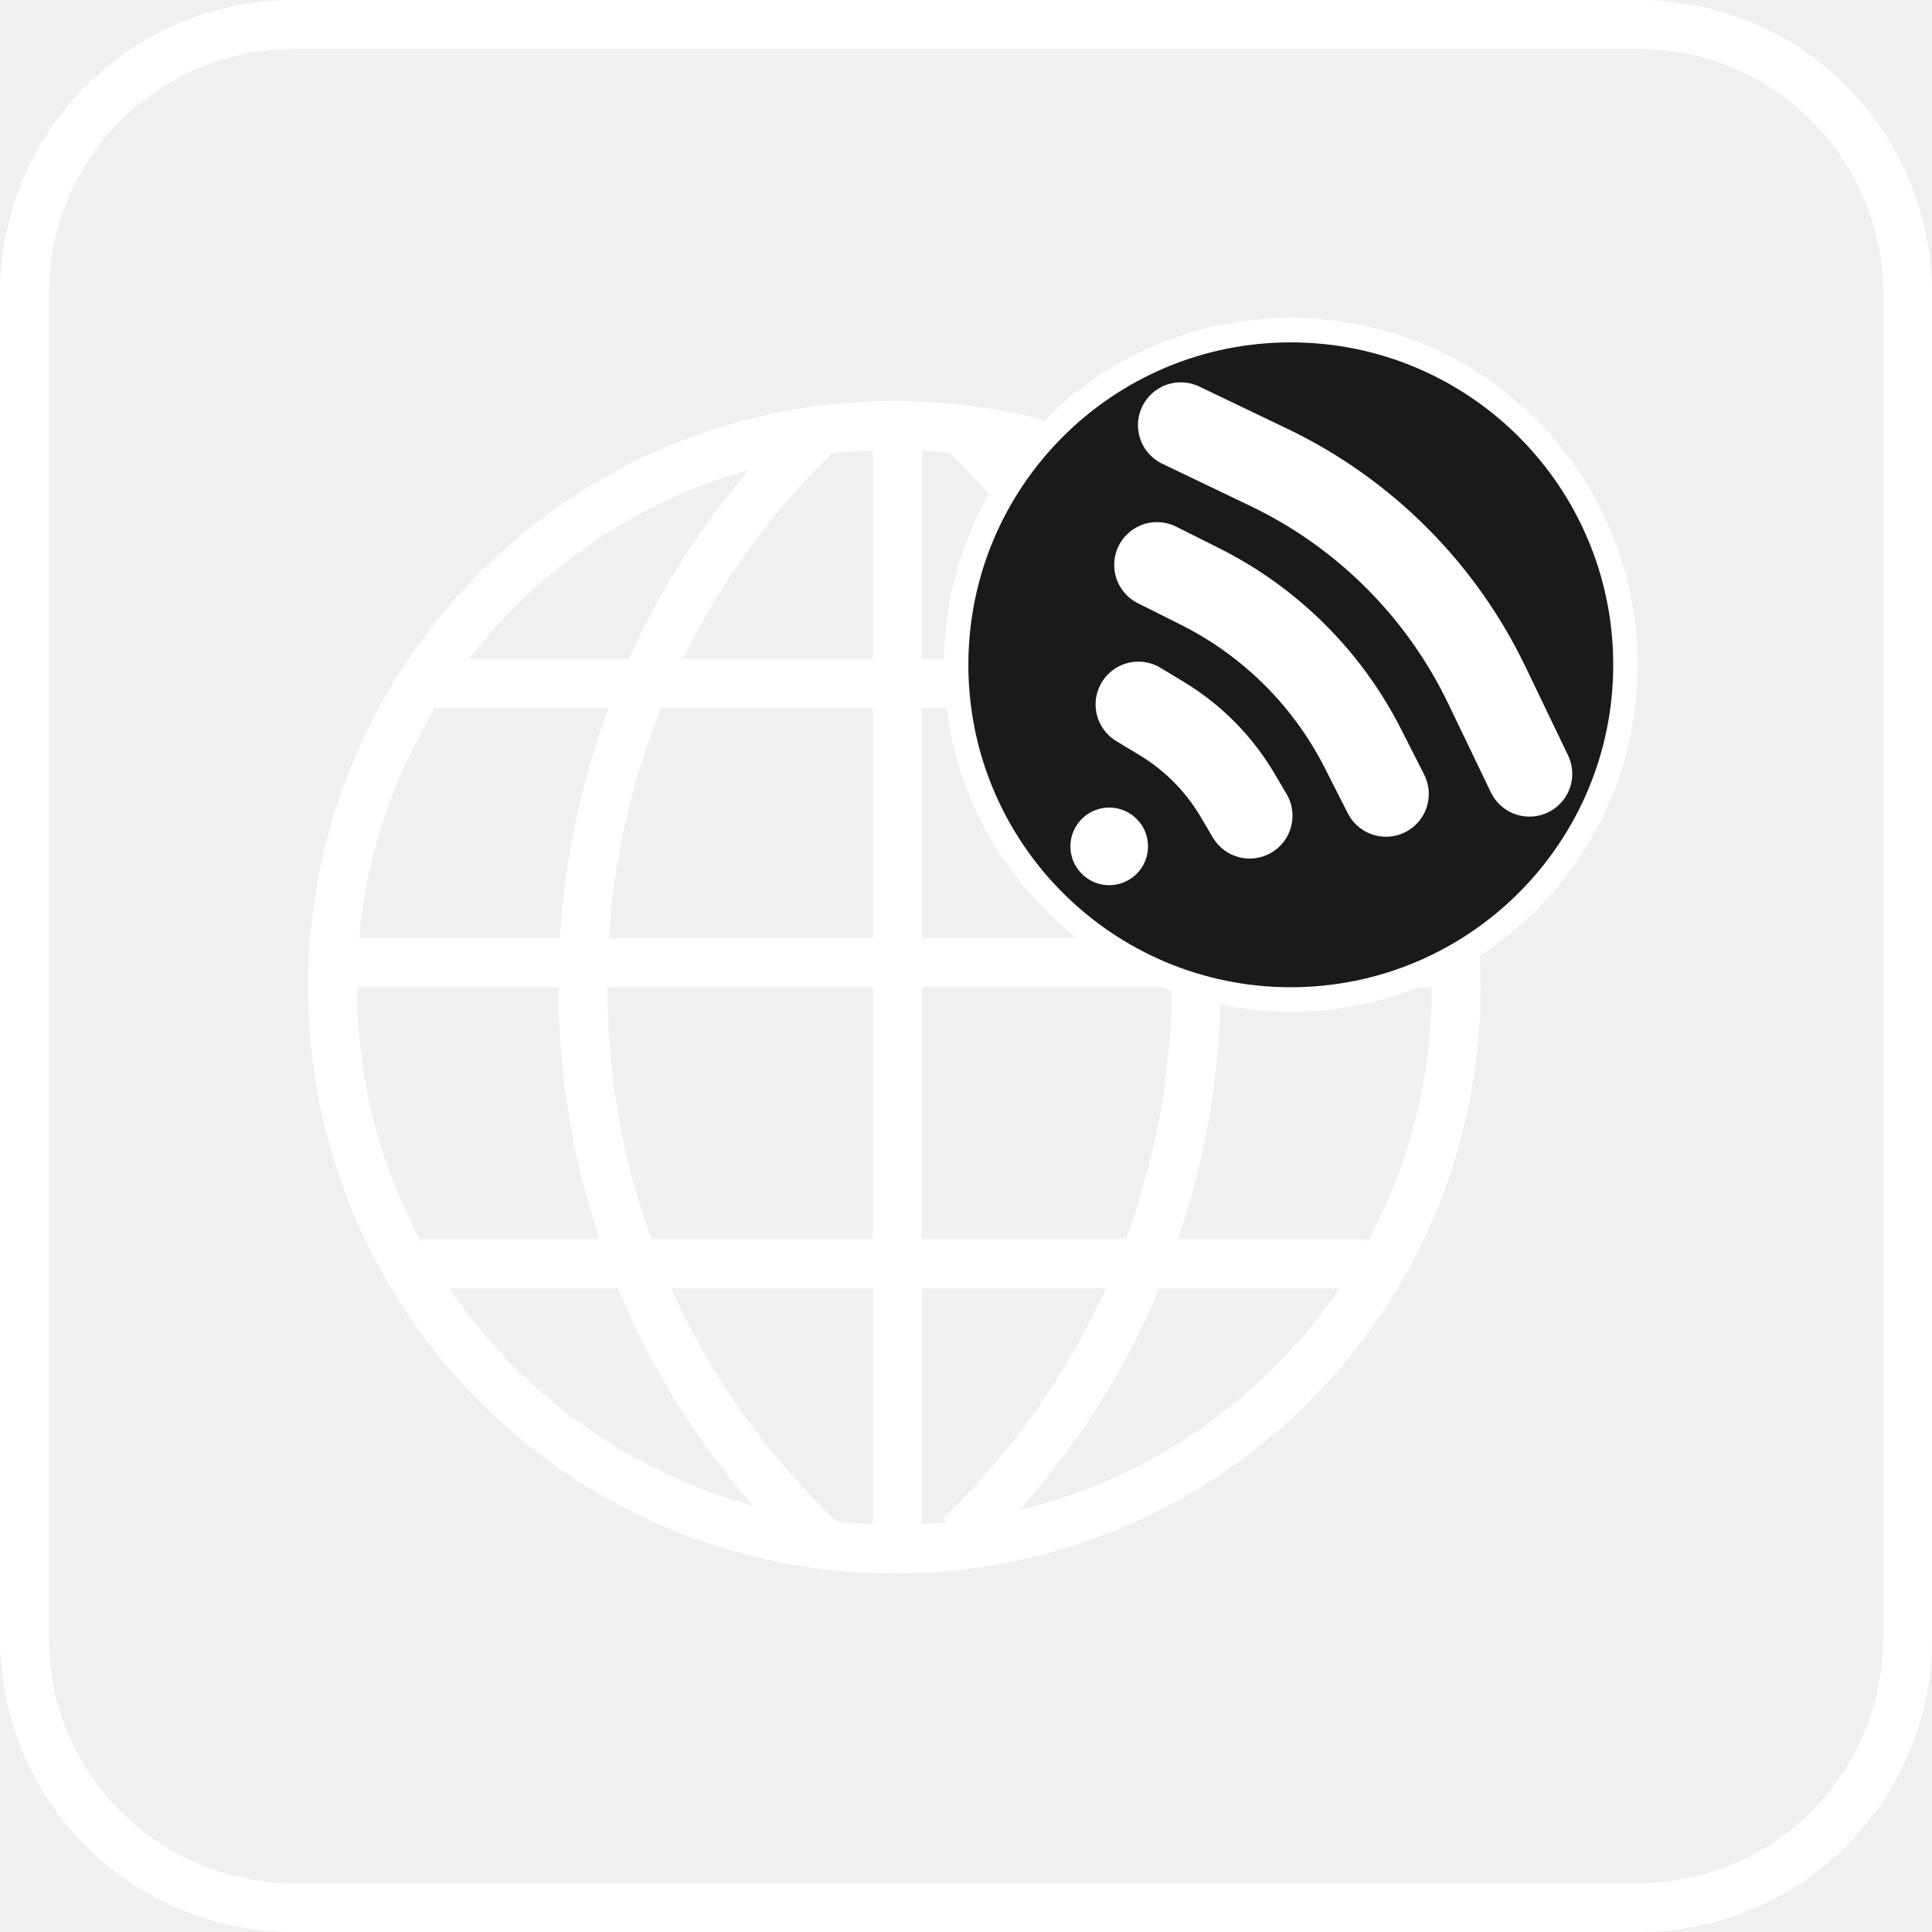
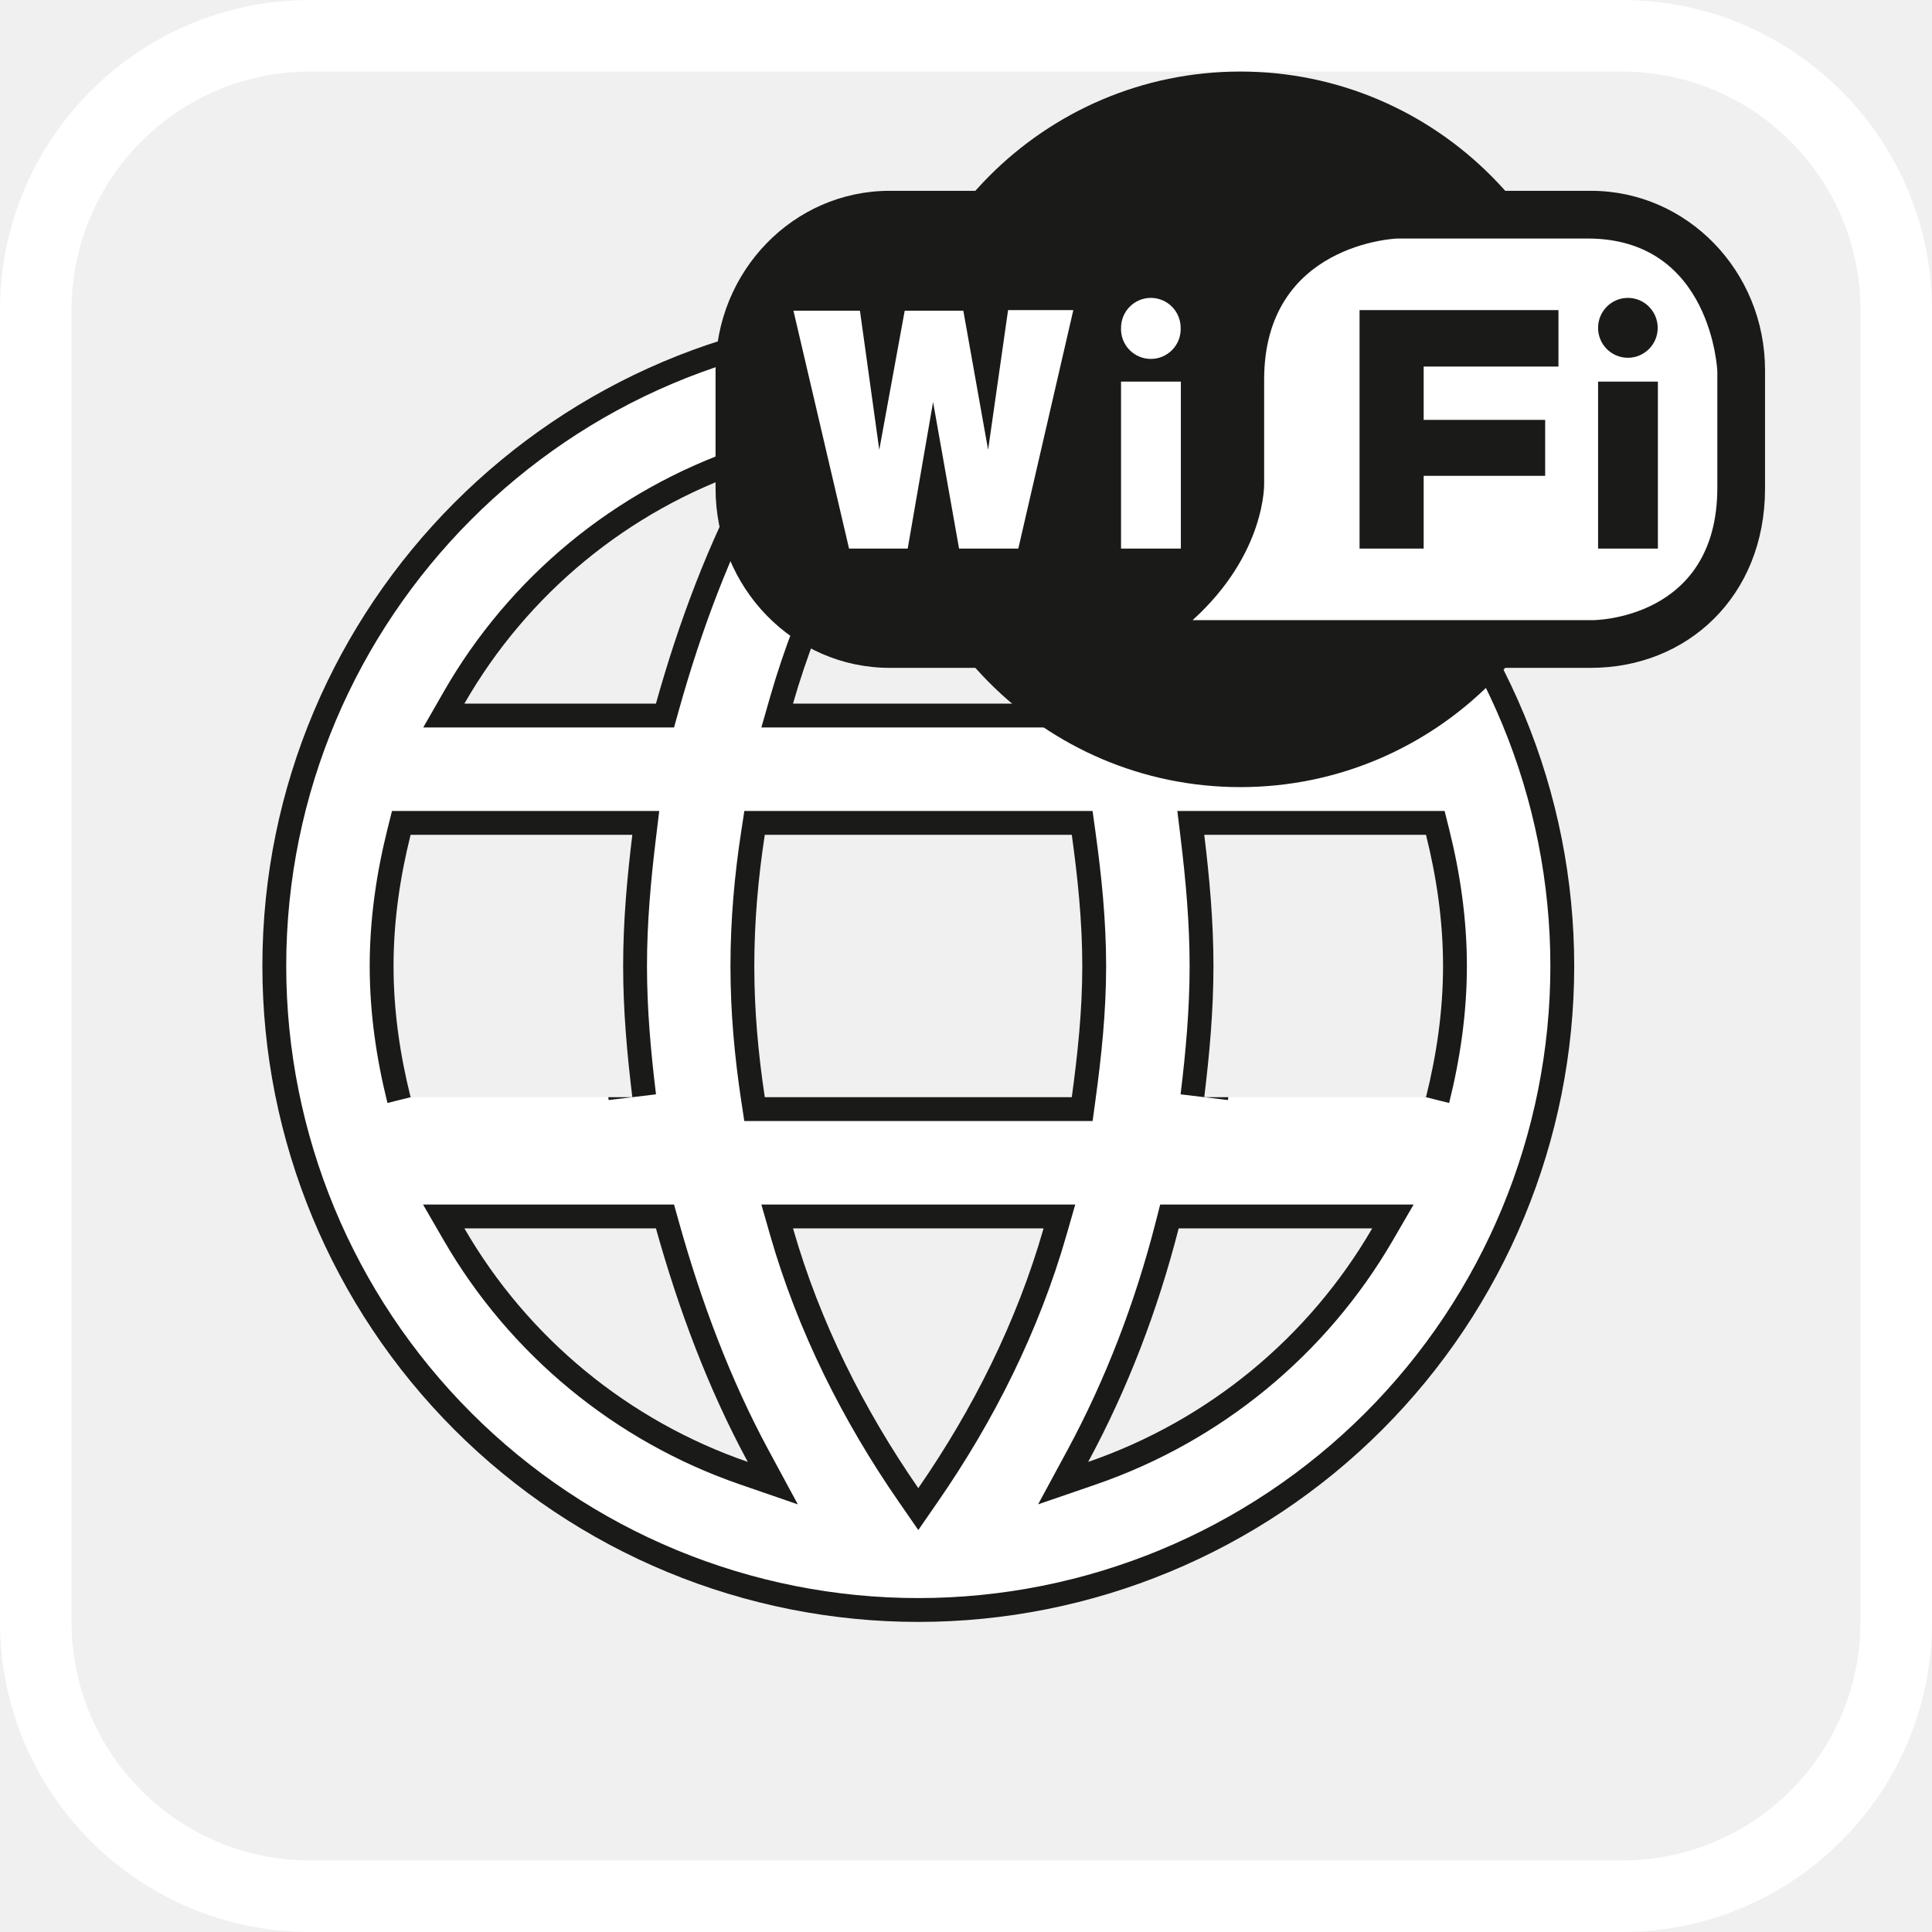
- <svg xmlns="http://www.w3.org/2000/svg" width="79" height="79" viewBox="0 0 79 79" fill="none">
-   <circle cx="36.571" cy="40.367" r="22.973" stroke="white" stroke-width="2" />
-   <path d="M33.445 17.696V17.696C20.625 30.05 20.599 50.74 33.547 62.959V62.959" stroke="white" stroke-width="2" />
-   <path d="M39.258 62.806V62.806C52.106 50.481 52.178 29.791 39.258 17.542V17.542" stroke="white" stroke-width="2" />
-   <line x1="36.692" y1="17.516" x2="36.692" y2="63.219" stroke="white" stroke-width="2" />
-   <line x1="13.719" y1="39.367" x2="59.422" y2="39.367" stroke="white" stroke-width="2" />
-   <line x1="17.235" y1="27.941" x2="55.906" y2="27.941" stroke="white" stroke-width="2" />
-   <line x1="17.235" y1="51.672" x2="55.906" y2="51.672" stroke="white" stroke-width="2" />
-   <circle cx="52.781" cy="27.184" r="13.684" fill="#1A1A19" stroke="white" />
-   <circle cx="45.356" cy="34.608" r="1.587" transform="rotate(46.5069 45.3557 34.6085)" fill="white" />
-   <path d="M46.549 28.805L47.512 29.387C48.786 30.159 49.85 31.234 50.606 32.518L51.1 33.356" stroke="white" stroke-width="3.5" stroke-linecap="round" />
-   <path d="M47.31 23.1L49.075 23.985C51.942 25.422 54.273 27.74 55.726 30.599L56.673 32.464" stroke="white" stroke-width="3.5" stroke-linecap="round" />
-   <path d="M48.282 17.384L51.883 19.11C55.78 20.978 58.924 24.119 60.796 28.014L62.54 31.642" stroke="white" stroke-width="3.5" stroke-linecap="round" />
-   <rect x="1" y="1" width="77" height="77" rx="11" stroke="white" stroke-width="2" />
+ <svg xmlns="http://www.w3.org/2000/svg" width="81" height="81" viewBox="0 0 81 81" fill="none">
+   <mask id="path-1-inside-1_77_25" fill="white">
+     <path d="M50.49 46C50.71 44.185 50.875 42.37 50.875 40.5C50.875 38.63 50.71 36.815 50.49 35H59.785C60.225 36.76 60.5 38.603 60.5 40.5C60.5 42.398 60.225 44.24 59.785 46M45.623 61.29C47.273 58.238 48.538 54.938 49.417 51.5H57.53C54.866 56.088 50.639 59.563 45.623 61.29ZM44.935 46H32.065C31.79 44.185 31.625 42.37 31.625 40.5C31.625 38.63 31.79 36.788 32.065 35H44.935C45.182 36.788 45.375 38.63 45.375 40.5C45.375 42.37 45.182 44.185 44.935 46ZM38.5 62.39C36.218 59.09 34.375 55.433 33.248 51.5H43.752C42.625 55.433 40.782 59.09 38.5 62.39ZM27.5 29.5H19.47C22.107 24.9 26.331 21.419 31.35 19.71C29.7 22.763 28.462 26.063 27.5 29.5ZM19.47 51.5H27.5C28.462 54.938 29.7 58.238 31.35 61.29C26.341 59.562 22.123 56.086 19.47 51.5ZM17.215 46C16.775 44.24 16.5 42.398 16.5 40.5C16.5 38.603 16.775 36.76 17.215 35H26.51C26.29 36.815 26.125 38.63 26.125 40.5C26.125 42.37 26.29 44.185 26.51 46M38.5 18.583C40.782 21.883 42.625 25.568 43.752 29.5H33.248C34.375 25.568 36.218 21.883 38.5 18.583ZM57.53 29.5H49.417C48.557 26.094 47.282 22.806 45.623 19.71C50.682 21.443 54.89 24.935 57.53 29.5ZM38.5 13C23.293 13 11 25.375 11 40.5C11 47.794 13.897 54.788 19.055 59.946C21.608 62.499 24.64 64.525 27.976 65.907C31.313 67.289 34.889 68 38.5 68C45.794 68 52.788 65.103 57.945 59.946C63.103 54.788 66 47.794 66 40.5C66 36.889 65.289 33.313 63.907 29.976C62.525 26.64 60.499 23.608 57.945 21.055C55.392 18.501 52.36 16.475 49.024 15.093C45.687 13.711 42.111 13 38.5 13Z" />
+   </mask>
+   <path d="M50.49 46C50.71 44.185 50.875 42.37 50.875 40.5C50.875 38.63 50.71 36.815 50.49 35H59.785C60.225 36.76 60.5 38.603 60.5 40.5C60.5 42.398 60.225 44.24 59.785 46M45.623 61.29C47.273 58.238 48.538 54.938 49.417 51.5H57.53C54.866 56.088 50.639 59.563 45.623 61.29ZM44.935 46H32.065C31.79 44.185 31.625 42.37 31.625 40.5C31.625 38.63 31.79 36.788 32.065 35H44.935C45.182 36.788 45.375 38.63 45.375 40.5C45.375 42.37 45.182 44.185 44.935 46ZM38.5 62.39C36.218 59.09 34.375 55.433 33.248 51.5H43.752C42.625 55.433 40.782 59.09 38.5 62.39ZM27.5 29.5H19.47C22.107 24.9 26.331 21.419 31.35 19.71C29.7 22.763 28.462 26.063 27.5 29.5ZM19.47 51.5H27.5C28.462 54.938 29.7 58.238 31.35 61.29C26.341 59.562 22.123 56.086 19.47 51.5ZM17.215 46C16.775 44.24 16.5 42.398 16.5 40.5C16.5 38.603 16.775 36.76 17.215 35H26.51C26.29 36.815 26.125 38.63 26.125 40.5C26.125 42.37 26.29 44.185 26.51 46M38.5 18.583C40.782 21.883 42.625 25.568 43.752 29.5H33.248C34.375 25.568 36.218 21.883 38.5 18.583ZM57.53 29.5H49.417C48.557 26.094 47.282 22.806 45.623 19.71C50.682 21.443 54.89 24.935 57.53 29.5ZM38.5 13C23.293 13 11 25.375 11 40.5C11 47.794 13.897 54.788 19.055 59.946C21.608 62.499 24.64 64.525 27.976 65.907C31.313 67.289 34.889 68 38.5 68C45.794 68 52.788 65.103 57.945 59.946C63.103 54.788 66 47.794 66 40.5C66 36.889 65.289 33.313 63.907 29.976C62.525 26.64 60.499 23.608 57.945 21.055C55.392 18.501 52.36 16.475 49.024 15.093C45.687 13.711 42.111 13 38.5 13Z" fill="white" />
+   <path d="M50.49 35V34H49.361L49.497 35.12L50.49 35ZM59.785 35L60.755 34.758L60.566 34H59.785V35ZM45.623 61.29L44.743 60.815L43.523 63.07L45.948 62.236L45.623 61.29ZM49.417 51.5V50.5H48.641L48.449 51.252L49.417 51.5ZM57.53 51.5L58.395 52.002L59.267 50.5H57.53V51.5ZM44.935 46V47H45.808L45.926 46.135L44.935 46ZM32.065 46L31.076 46.15L31.205 47H32.065V46ZM32.065 35V34H31.207L31.077 34.848L32.065 35ZM44.935 35L45.926 34.863L45.806 34H44.935V35ZM38.5 62.39L37.678 62.959L38.5 64.148L39.322 62.959L38.5 62.39ZM33.248 51.5V50.5H31.921L32.286 51.776L33.248 51.5ZM43.752 51.5L44.714 51.776L45.08 50.5H43.752V51.5ZM27.5 29.5V30.5H28.259L28.463 29.77L27.5 29.5ZM19.47 29.5L18.602 29.003L17.744 30.5H19.47V29.5ZM31.35 19.71L32.23 20.186L33.443 17.941L31.028 18.763L31.35 19.71ZM19.47 51.5V50.5H17.736L18.604 52.001L19.47 51.5ZM27.5 51.5L28.463 51.23L28.259 50.5H27.5V51.5ZM31.35 61.29L31.024 62.235L33.45 63.072L32.23 60.815L31.35 61.29ZM17.215 35V34H16.434L16.245 34.758L17.215 35ZM26.51 35L27.503 35.12L27.639 34H26.51V35ZM38.5 18.583L39.322 18.014L38.5 16.825L37.678 18.014L38.5 18.583ZM43.752 29.5V30.5H45.08L44.714 29.224L43.752 29.5ZM33.248 29.5L32.286 29.224L31.921 30.5H33.248V29.5ZM57.53 29.5V30.5H59.264L58.396 28.999L57.53 29.5ZM49.417 29.5L48.448 29.745L48.639 30.5H49.417V29.5ZM45.623 19.71L45.946 18.764L43.539 17.94L44.741 20.183L45.623 19.71ZM38.5 13V12V13ZM38.5 68V69V68ZM51.483 46.12C51.705 44.287 51.875 42.428 51.875 40.5H49.875C49.875 42.313 49.715 44.083 49.497 45.88L51.483 46.12ZM51.875 40.5C51.875 38.573 51.705 36.713 51.483 34.88L49.497 35.12C49.715 36.917 49.875 38.688 49.875 40.5H51.875ZM50.49 36H59.785V34H50.49V36ZM58.815 35.243C59.239 36.939 59.5 38.699 59.5 40.5H61.5C61.5 38.506 61.211 36.581 60.755 34.758L58.815 35.243ZM59.5 40.5C59.5 42.301 59.239 44.061 58.815 45.758L60.755 46.243C61.211 44.419 61.5 42.494 61.5 40.5H59.5ZM46.502 61.766C48.194 58.636 49.487 55.259 50.386 51.748L48.449 51.252C47.588 54.616 46.351 57.839 44.743 60.815L46.502 61.766ZM49.417 52.5H57.53V50.5H49.417V52.5ZM56.665 50.998C54.122 55.378 50.086 58.696 45.297 60.344L45.948 62.236C51.191 60.43 55.61 56.798 58.395 52.002L56.665 50.998ZM44.935 45H32.065V47H44.935V45ZM33.054 45.85C32.785 44.075 32.625 42.311 32.625 40.5H30.625C30.625 42.429 30.795 44.295 31.076 46.15L33.054 45.85ZM32.625 40.5C32.625 38.688 32.785 36.897 33.053 35.152L31.077 34.848C30.795 36.678 30.625 38.572 30.625 40.5H32.625ZM32.065 36H44.935V34H32.065V36ZM43.944 35.137C44.189 36.905 44.375 38.696 44.375 40.5H46.375C46.375 38.564 46.176 36.67 45.926 34.863L43.944 35.137ZM44.375 40.5C44.375 42.303 44.189 44.067 43.944 45.865L45.926 46.135C46.176 44.303 46.375 42.437 46.375 40.5H44.375ZM39.322 61.821C37.093 58.597 35.302 55.038 34.209 51.224L32.286 51.776C33.448 55.827 35.342 59.583 37.678 62.959L39.322 61.821ZM33.248 52.5H43.752V50.5H33.248V52.5ZM42.791 51.224C41.698 55.038 39.907 58.597 37.678 61.821L39.322 62.959C41.658 59.583 43.552 55.827 44.714 51.776L42.791 51.224ZM27.5 28.5H19.47V30.5H27.5V28.5ZM20.338 29.997C22.853 25.608 26.883 22.287 31.672 20.657L31.028 18.763C25.778 20.551 21.36 24.192 18.602 29.003L20.338 29.997ZM30.47 19.235C28.777 22.367 27.514 25.74 26.537 29.23L28.463 29.77C29.411 26.385 30.623 23.158 32.23 20.186L30.47 19.235ZM19.47 52.5H27.5V50.5H19.47V52.5ZM26.537 51.77C27.514 55.26 28.777 58.633 30.47 61.766L32.23 60.815C30.623 57.842 29.411 54.615 28.463 51.23L26.537 51.77ZM31.676 60.345C26.895 58.695 22.868 55.377 20.336 50.999L18.604 52.001C21.378 56.795 25.788 60.429 31.024 62.235L31.676 60.345ZM18.185 45.758C17.761 44.061 17.5 42.301 17.5 40.5H15.5C15.5 42.494 15.789 44.419 16.245 46.243L18.185 45.758ZM17.5 40.5C17.5 38.699 17.761 36.939 18.185 35.243L16.245 34.758C15.789 36.581 15.5 38.506 15.5 40.5H17.5ZM17.215 36H26.51V34H17.215V36ZM25.517 34.88C25.295 36.713 25.125 38.573 25.125 40.5H27.125C27.125 38.688 27.285 36.917 27.503 35.12L25.517 34.88ZM25.125 40.5C25.125 42.428 25.295 44.287 25.517 46.12L27.503 45.88C27.285 44.083 27.125 42.313 27.125 40.5H25.125ZM37.678 19.151C39.906 22.373 41.697 25.961 42.791 29.776L44.714 29.224C43.553 25.175 41.659 21.392 39.322 18.014L37.678 19.151ZM43.752 28.5H33.248V30.5H43.752V28.5ZM34.209 29.776C35.303 25.961 37.094 22.373 39.322 19.151L37.678 18.014C35.341 21.392 33.447 25.175 32.286 29.224L34.209 29.776ZM57.53 28.5H49.417V30.5H57.53V28.5ZM50.387 29.255C49.506 25.77 48.202 22.406 46.504 19.238L44.741 20.183C46.362 23.207 47.607 26.418 48.448 29.745L50.387 29.255ZM45.299 20.656C50.129 22.31 54.144 25.643 56.664 30.001L58.396 28.999C55.636 24.227 51.236 20.575 45.946 18.764L45.299 20.656ZM38.5 12C22.738 12 10 24.825 10 40.5H12C12 25.925 23.847 14 38.5 14V12ZM10 40.5C10 48.059 13.003 55.308 18.348 60.653L19.762 59.238C14.792 54.269 12 47.528 12 40.5H10ZM18.348 60.653C20.994 63.299 24.136 65.398 27.593 66.831L28.359 64.983C25.144 63.651 22.222 61.699 19.762 59.238L18.348 60.653ZM27.593 66.831C31.051 68.263 34.757 69 38.5 69V67C35.02 67 31.574 66.315 28.359 64.983L27.593 66.831ZM38.5 69C46.059 69 53.308 65.997 58.653 60.653L57.238 59.238C52.269 64.208 45.528 67 38.5 67V69ZM58.653 60.653C63.997 55.308 67 48.059 67 40.5H65C65 47.528 62.208 54.269 57.238 59.238L58.653 60.653ZM67 40.5C67 36.757 66.263 33.051 64.831 29.594L62.983 30.359C64.315 33.574 65 37.02 65 40.5H67ZM64.831 29.594C63.398 26.136 61.299 22.994 58.653 20.348L57.238 21.762C59.699 24.223 61.651 27.144 62.983 30.359L64.831 29.594ZM58.653 20.348C56.006 17.701 52.864 15.602 49.407 14.169L48.641 16.017C51.856 17.349 54.778 19.301 57.238 21.762L58.653 20.348ZM49.407 14.169C45.949 12.737 42.243 12 38.5 12V14C41.98 14 45.426 14.685 48.641 16.017L49.407 14.169Z" fill="#1A1A19" mask="url(#path-1-inside-1_77_25)" />
+   <rect x="1.5" y="1.5" width="78" height="78" rx="11.5" stroke="white" stroke-width="3" />
+   <path d="M74 20.48C74 25.007 70.732 28 66.7 28H37.299C33.269 28 30 24.634 30 20.48V15.52C30 11.366 33.269 8 37.299 8H66.7C70.732 8 74 11.366 74 15.52V20.48Z" fill="#1A1A19" />
+   <path d="M52 33C60.23 33 66.902 26.284 66.902 18C66.902 9.716 60.23 3 52 3C43.77 3 37.098 9.716 37.098 18C37.098 26.284 43.77 33 52 33Z" fill="#1A1A19" />
+   <path d="M45 13H42.264L41.427 18.859L40.388 13.028H37.93L36.864 18.859L36.054 13.028H33.266L35.597 23H38.056L39.12 16.854L40.209 23H42.693L45 13ZM47 16H49.508V23H47V16ZM49.5 13.747C49.507 13.915 49.479 14.083 49.42 14.241C49.36 14.398 49.269 14.542 49.152 14.664C49.035 14.785 48.895 14.882 48.74 14.948C48.585 15.014 48.419 15.048 48.25 15.048C48.081 15.048 47.915 15.014 47.76 14.948C47.605 14.882 47.465 14.785 47.348 14.664C47.231 14.542 47.14 14.398 47.08 14.241C47.021 14.083 46.993 13.915 47 13.747C47 13.051 47.56 12.489 48.25 12.489C48.94 12.489 49.5 13.051 49.5 13.747ZM66.561 10H58.582C58.582 10 53 10.193 53 15.914V20.25C53 20.25 53.101 23.191 50 26H66.785C66.785 26 72 26 72 20.447V15.568C72 15.568 71.772 10 66.561 10ZM65.339 15.369H59.688V17.605H64.782V19.949H59.688V23H57V13H65.339V15.369ZM68.25 12.489C68.939 12.489 69.5 13.051 69.5 13.747C69.5 14.44 68.939 15 68.25 15C67.561 15 67 14.44 67 13.747C67 13.051 67.561 12.489 68.25 12.489ZM69.508 23H67V16H69.508V23Z" fill="white" />
</svg>
